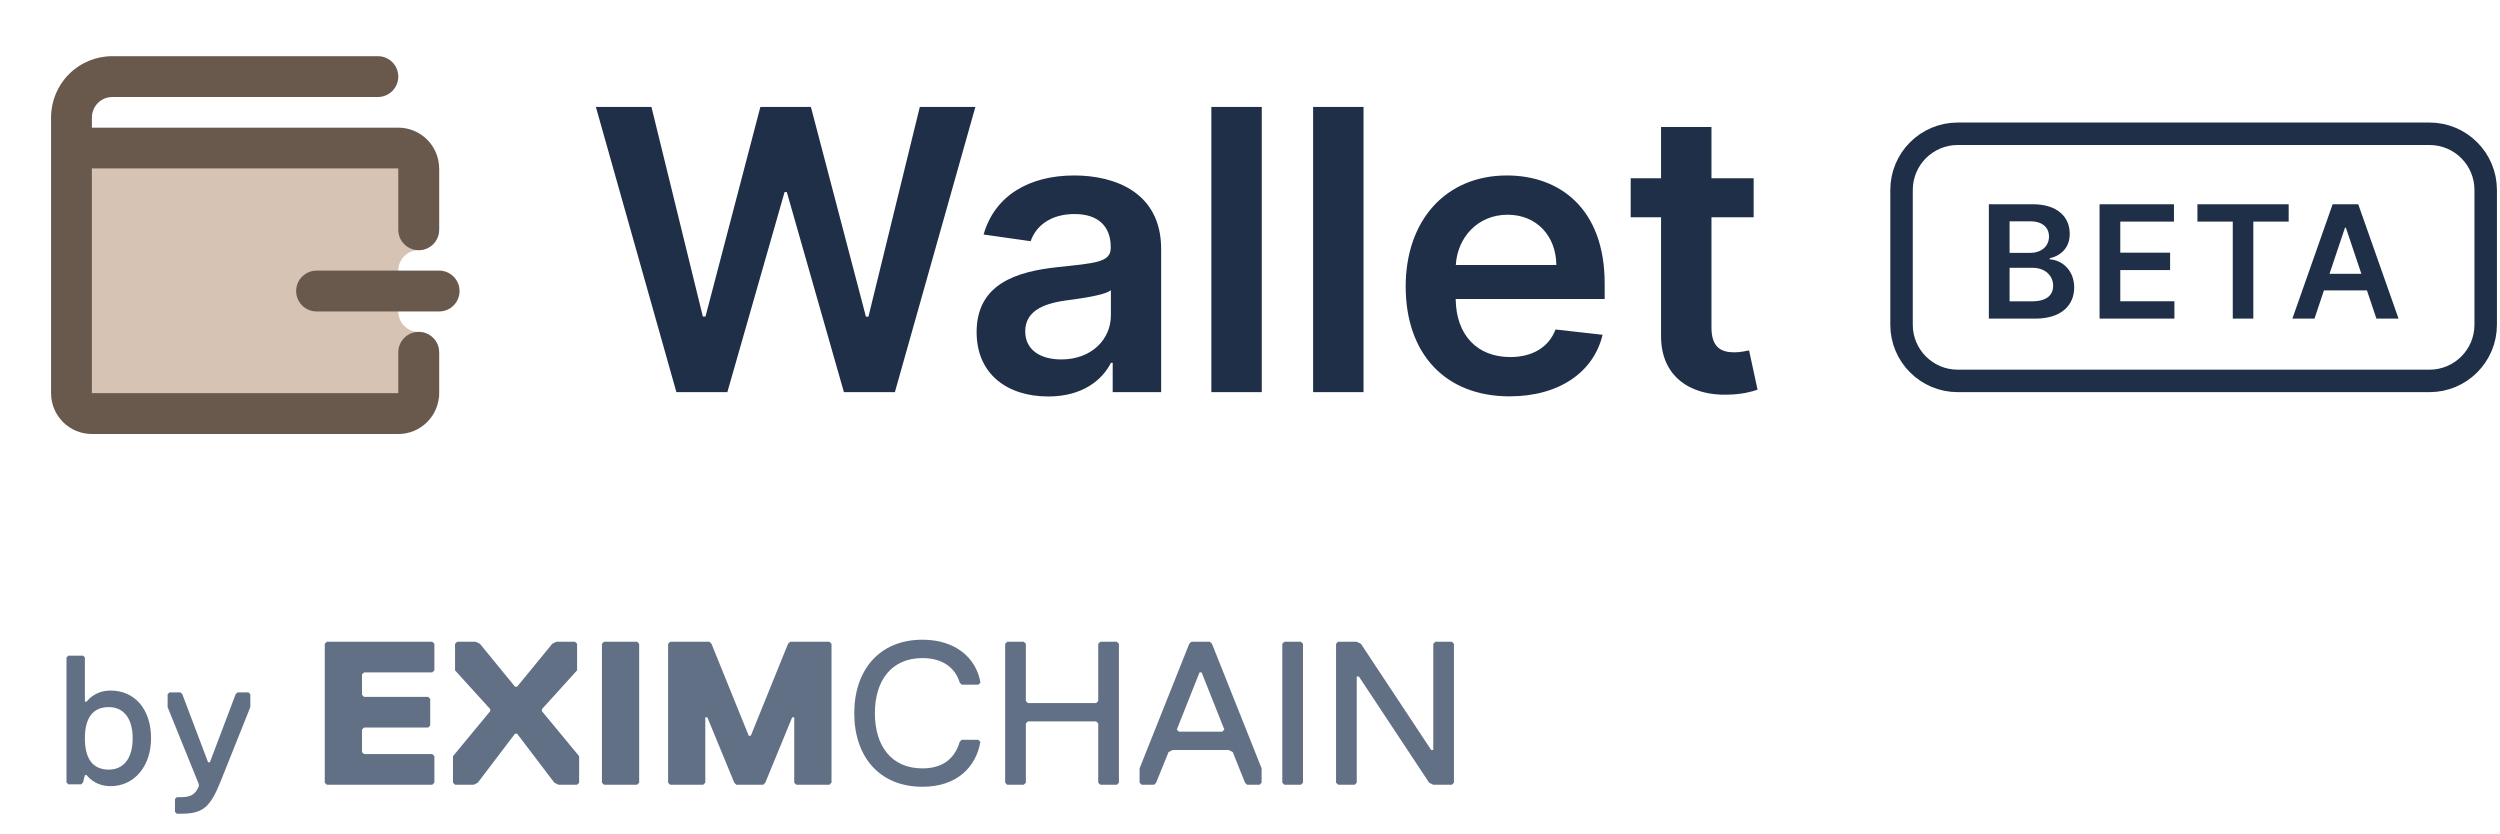
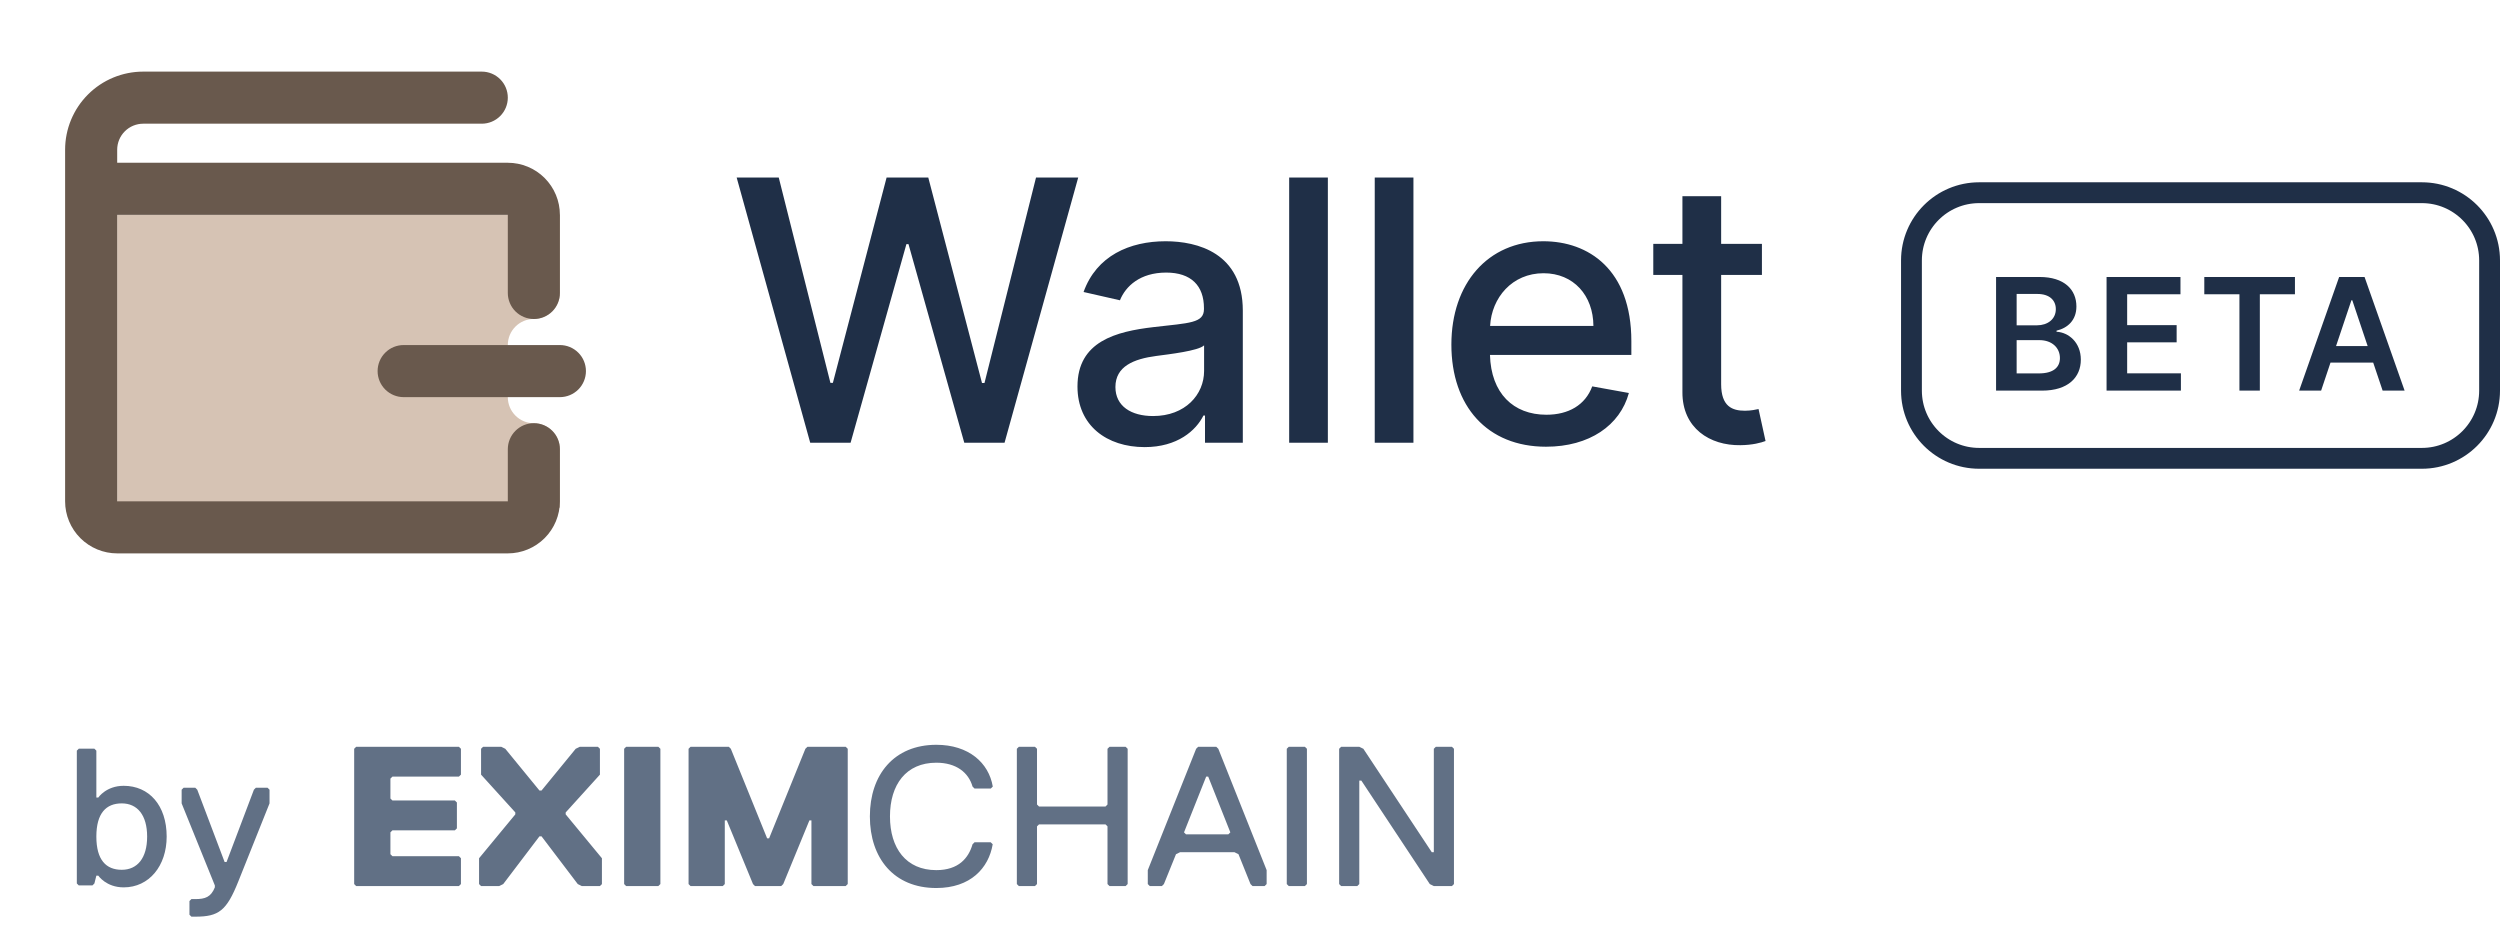
- <svg xmlns="http://www.w3.org/2000/svg" width="102" height="34" viewBox="0 0 102 34" fill="none">
-   <path d="M27.597 16H29.676L32.011 7.835H32.102L34.432 16H36.511L39.795 4.364H37.528L35.432 12.921H35.33L33.085 4.364H31.023L28.784 12.915H28.676L26.579 4.364H24.312L27.597 16ZM42.767 16.176C44.136 16.176 44.954 15.534 45.329 14.801H45.398V16H47.375V10.159C47.375 7.852 45.494 7.159 43.829 7.159C41.994 7.159 40.585 7.977 40.131 9.568L42.051 9.841C42.256 9.244 42.835 8.733 43.841 8.733C44.795 8.733 45.318 9.222 45.318 10.079V10.114C45.318 10.704 44.699 10.733 43.159 10.898C41.466 11.079 39.846 11.585 39.846 13.551C39.846 15.267 41.102 16.176 42.767 16.176ZM43.301 14.665C42.443 14.665 41.829 14.273 41.829 13.517C41.829 12.727 42.517 12.398 43.437 12.267C43.977 12.193 45.057 12.057 45.324 11.841V12.869C45.324 13.841 44.54 14.665 43.301 14.665ZM51.48 4.364H49.423V16H51.48V4.364ZM55.632 4.364H53.575V16H55.632V4.364ZM61.59 16.171C63.624 16.171 65.022 15.176 65.386 13.659L63.465 13.443C63.187 14.182 62.505 14.568 61.619 14.568C60.289 14.568 59.409 13.693 59.392 12.199H65.471V11.568C65.471 8.506 63.63 7.159 61.483 7.159C58.983 7.159 57.352 8.994 57.352 11.688C57.352 14.426 58.96 16.171 61.59 16.171ZM59.397 10.812C59.46 9.699 60.284 8.761 61.511 8.761C62.693 8.761 63.488 9.625 63.499 10.812H59.397ZM71.549 7.273H69.828V5.182H67.771V7.273H66.532V8.864H67.771V13.699C67.759 15.347 68.953 16.153 70.498 16.102C71.083 16.091 71.487 15.977 71.708 15.898L71.362 14.296C71.248 14.318 71.015 14.375 70.759 14.375C70.242 14.375 69.828 14.193 69.828 13.364V8.864H71.549V7.273Z" fill="#1F2F47" />
-   <rect x="77.583" y="5.458" width="23.833" height="10.083" rx="2.292" stroke="#1F2F47" stroke-width="0.917" />
-   <path d="M81.145 13H83.034C84.103 13 84.627 12.455 84.627 11.729C84.627 11.022 84.126 10.607 83.629 10.582V10.537C84.085 10.43 84.445 10.111 84.445 9.543C84.445 8.848 83.943 8.333 82.932 8.333H81.145V13ZM81.991 12.294V10.926H82.922C83.444 10.926 83.768 11.245 83.768 11.662C83.768 12.034 83.513 12.294 82.9 12.294H81.991ZM81.991 10.318V9.031H82.845C83.342 9.031 83.599 9.293 83.599 9.653C83.599 10.063 83.267 10.318 82.827 10.318H81.991ZM85.662 13H88.716V12.291H86.508V11.018H88.54V10.309H86.508V9.042H88.698V8.333H85.662V13ZM89.655 9.042H91.097V13H91.936V9.042H93.378V8.333H89.655V9.042ZM94.431 13L94.816 11.849H96.571L96.958 13H97.861L96.216 8.333H95.172L93.529 13H94.431ZM95.044 11.17L95.675 9.29H95.712L96.343 11.17H95.044Z" fill="#1F2F47" />
-   <path fill-rule="evenodd" clip-rule="evenodd" d="M37.639 26.1C35.866 26.1 34.854 27.35 34.854 29.1C34.854 30.853 35.864 32.101 37.635 32.1C39.071 32.1 39.83 31.267 39.999 30.267L39.914 30.184H39.239L39.155 30.267C38.986 30.85 38.564 31.35 37.636 31.35C36.37 31.35 35.695 30.433 35.695 29.1C35.695 27.767 36.37 26.85 37.636 26.85C38.48 26.85 38.986 27.267 39.155 27.85L39.239 27.934H39.918L40.003 27.85C39.833 26.85 38.989 26.1 37.639 26.1ZM17.638 32.018H13.335L13.25 31.934V26.267L13.335 26.184H17.638L17.723 26.267V27.35L17.638 27.433H14.854L14.769 27.517V28.35L14.854 28.433H17.469L17.553 28.517V29.6L17.469 29.684H14.854L14.769 29.767V30.684L14.854 30.767H17.638L17.723 30.851V31.934L17.638 32.018ZM23.545 32.018H22.786L22.617 31.934L21.098 29.934H21.013L19.494 31.934L19.326 32.018H18.566L18.482 31.934V30.853L20.001 29.015V28.932L18.566 27.35V26.267L18.651 26.184H19.412L19.581 26.267L21.013 28.017H21.098L22.531 26.267L22.701 26.184H23.461L23.545 26.267V27.35L22.11 28.934V29.015L23.629 30.853V31.937L23.545 32.018ZM24.643 32.018H25.992L26.078 31.934V26.267L25.994 26.184H24.643L24.559 26.267V31.934L24.643 32.018ZM33.839 32.018H32.49L32.405 31.934V29.267H32.321L31.224 31.934L31.139 32.018H30.042L29.958 31.934L28.86 29.267H28.776V31.934L28.692 32.018H27.341L27.259 31.934V26.267L27.341 26.184H28.945L29.029 26.267L30.548 30.018H30.633L32.152 26.267L32.238 26.184H33.842L33.926 26.267V31.934L33.839 32.018ZM45.567 32.018H44.893L44.808 31.934V29.517L44.724 29.434H41.939L41.855 29.517V31.934L41.77 32.018H41.095L41.011 31.934V26.267L41.095 26.184H41.77L41.855 26.267V28.602L41.939 28.685H44.724L44.808 28.602V26.267L44.893 26.184H45.567L45.652 26.267V31.934L45.567 32.018ZM50.884 32.018H51.39L51.474 31.934V31.35L49.449 26.267L49.365 26.184H48.605L48.521 26.267L46.495 31.35V31.934L46.58 32.018H47.086L47.17 31.934L47.677 30.684L47.846 30.6H50.127L50.295 30.684L50.798 31.934L50.884 32.018ZM48.941 27.433H49.026L49.954 29.768L49.869 29.851H48.097L48.013 29.768L48.941 27.433ZM53.077 32.018H52.402L52.318 31.934V26.267L52.402 26.184H53.077L53.162 26.267V31.934L53.077 32.018ZM58.478 32.018H59.237L59.321 31.934V26.267L59.237 26.184H58.562L58.478 26.267V30.6H58.393L55.526 26.267L55.355 26.184H54.596L54.511 26.267V31.934L54.596 32.018H55.271L55.355 31.934V27.6H55.442L58.309 31.934L58.478 32.018Z" fill="#617085" />
-   <path d="M6.163 30.125C6.163 28.925 5.488 28.175 4.513 28.175C3.838 28.175 3.538 28.625 3.538 28.625H3.463V26.825L3.388 26.75H2.788L2.713 26.825V31.925L2.788 32H3.313L3.388 31.925L3.463 31.625H3.538C3.538 31.625 3.838 32.075 4.513 32.075C5.488 32.075 6.163 31.25 6.163 30.125ZM5.413 30.125C5.413 30.95 5.038 31.4 4.438 31.4C3.838 31.4 3.463 31.025 3.463 30.125C3.463 29.225 3.838 28.85 4.438 28.85C5.038 28.85 5.413 29.3 5.413 30.125ZM10.213 28.85V28.325L10.139 28.25H9.689L9.614 28.325L8.564 31.1H8.489L7.439 28.325L7.364 28.25H6.914L6.839 28.325V28.85L8.114 32V32.075C7.964 32.45 7.739 32.525 7.364 32.525H7.214L7.139 32.6V33.125L7.214 33.2H7.364C8.264 33.2 8.564 32.975 9.014 31.85L10.213 28.85Z" fill="#617085" />
-   <path d="M3.75 6.875H17.919V9.372C17.919 9.833 17.545 10.206 17.084 10.206V10.206C16.624 10.206 16.25 10.58 16.25 11.041V11.875V12.709C16.25 13.17 16.624 13.544 17.084 13.544V13.544C17.545 13.544 17.919 13.917 17.919 14.378V16.25H3.75V6.875Z" fill="#D6C3B4" />
-   <path d="M3.75 5.208H16.25C16.692 5.208 17.116 5.384 17.428 5.696C17.741 6.009 17.917 6.433 17.917 6.875V8.125V9.375C17.917 9.596 17.829 9.808 17.672 9.964C17.516 10.12 17.304 10.208 17.083 10.208C16.862 10.208 16.65 10.12 16.494 9.964C16.338 9.808 16.25 9.596 16.25 9.375V6.875H3.75V16.041H16.25V14.375C16.25 14.154 16.338 13.942 16.494 13.786C16.65 13.629 16.862 13.541 17.083 13.541C17.304 13.541 17.516 13.629 17.672 13.786C17.829 13.942 17.917 14.154 17.917 14.375V16.041C17.917 16.483 17.741 16.907 17.428 17.22C17.116 17.533 16.692 17.708 16.25 17.708H3.75C3.308 17.708 2.884 17.533 2.571 17.22C2.259 16.907 2.083 16.483 2.083 16.041V4.792C2.083 4.128 2.347 3.493 2.815 3.024C3.284 2.555 3.92 2.292 4.583 2.292H15.417C15.638 2.292 15.85 2.379 16.006 2.536C16.162 2.692 16.25 2.904 16.25 3.125C16.25 3.346 16.162 3.558 16.006 3.714C15.85 3.87 15.638 3.958 15.417 3.958H4.583C4.362 3.958 4.15 4.046 3.994 4.202C3.838 4.359 3.75 4.57 3.75 4.792V5.208ZM18.75 11.875C18.75 11.654 18.662 11.442 18.506 11.286C18.35 11.129 18.138 11.041 17.917 11.041H12.917C12.696 11.041 12.484 11.129 12.327 11.286C12.171 11.442 12.083 11.654 12.083 11.875C12.083 12.096 12.171 12.308 12.327 12.464C12.484 12.62 12.696 12.708 12.917 12.708H17.917C18.138 12.708 18.35 12.62 18.506 12.464C18.662 12.308 18.75 12.096 18.75 11.875Z" fill="#69594D" />
+ <svg xmlns="http://www.w3.org/2000/svg" width="96" height="36" viewBox="0 0 96 36" fill="none">
+   <path d="M31.112 17H32.663L34.806 9.374H34.886L37.028 17H38.575L41.403 6.818H39.783L37.804 14.708H37.709L35.646 6.818H34.045L31.982 14.703H31.888L29.904 6.818H28.288L31.112 17ZM43.955 17.169C45.218 17.169 45.929 16.528 46.212 15.956H46.272V17H47.724V11.929C47.724 9.707 45.974 9.264 44.761 9.264C43.379 9.264 42.106 9.821 41.609 11.213L43.006 11.531C43.224 10.989 43.781 10.467 44.781 10.467C45.74 10.467 46.232 10.97 46.232 11.835V11.869C46.232 12.411 45.675 12.401 44.303 12.56C42.856 12.729 41.375 13.107 41.375 14.842C41.375 16.344 42.504 17.169 43.955 17.169ZM44.278 15.976C43.438 15.976 42.832 15.598 42.832 14.862C42.832 14.067 43.538 13.783 44.398 13.669C44.88 13.604 46.023 13.475 46.237 13.261V14.246C46.237 15.151 45.516 15.976 44.278 15.976ZM50.99 6.818H49.504V17H50.99V6.818ZM54.276 6.818H52.79V17H54.276V6.818ZM59.367 17.154C61.033 17.154 62.211 16.334 62.549 15.091L61.142 14.837C60.874 15.558 60.227 15.926 59.382 15.926C58.11 15.926 57.255 15.101 57.215 13.629H62.644V13.102C62.644 10.343 60.993 9.264 59.263 9.264C57.135 9.264 55.733 10.885 55.733 13.232C55.733 15.603 57.115 17.154 59.367 17.154ZM57.22 12.516C57.279 11.432 58.065 10.492 59.273 10.492C60.426 10.492 61.182 11.347 61.187 12.516H57.22ZM67.658 9.364H66.092V7.534H64.605V9.364H63.486V10.557H64.605V15.061C64.6 16.443 65.659 17.114 66.832 17.095C67.305 17.09 67.623 17 67.797 16.935L67.528 15.707C67.429 15.727 67.245 15.772 67.006 15.772C66.524 15.772 66.092 15.613 66.092 14.753V10.557H67.658V9.364Z" fill="#1F2F47" />
+   <rect x="73.4" y="7.4" width="22.2" height="10.2" rx="2.6" stroke="#1F2F47" stroke-width="0.8" />
+   <path d="M76.649 15H78.415C79.414 15 79.904 14.491 79.904 13.811C79.904 13.151 79.436 12.763 78.971 12.739V12.697C79.397 12.597 79.734 12.298 79.734 11.768C79.734 11.118 79.265 10.636 78.319 10.636H76.649V15ZM77.439 14.339V13.061H78.311C78.799 13.061 79.101 13.359 79.101 13.749C79.101 14.097 78.862 14.339 78.289 14.339H77.439ZM77.439 12.492V11.288H78.238C78.703 11.288 78.944 11.533 78.944 11.87C78.944 12.254 78.632 12.492 78.221 12.492H77.439ZM80.892 15H83.747V14.337H81.683V13.146H83.583V12.484H81.683V11.299H83.73V10.636H80.892V15ZM84.645 11.299H85.994V15H86.778V11.299H88.126V10.636H84.645V11.299ZM89.131 15L89.491 13.924H91.131L91.493 15H92.337L90.799 10.636H89.823L88.287 15H89.131ZM89.704 13.289L90.294 11.531H90.328L90.918 13.289H89.704Z" fill="#1F2F47" />
+   <path fill-rule="evenodd" clip-rule="evenodd" d="M35.956 28.6C34.331 28.6 33.403 29.746 33.403 31.35C33.403 32.957 34.329 34.101 35.953 34.1C37.269 34.1 37.965 33.336 38.12 32.419L38.042 32.343H37.423L37.346 32.419C37.192 32.954 36.805 33.413 35.954 33.413C34.794 33.413 34.175 32.572 34.175 31.35C34.175 30.128 34.794 29.288 35.954 29.288C36.727 29.288 37.192 29.669 37.346 30.204L37.423 30.281H38.046L38.123 30.204C37.968 29.288 37.194 28.6 35.956 28.6ZM17.622 34.025H13.677L13.6 33.948V28.753L13.677 28.677H17.622L17.7 28.753V29.746L17.622 29.822H15.07L14.992 29.899V30.663L15.07 30.739H17.467L17.545 30.816V31.809L17.467 31.885H15.07L14.992 31.962V32.802L15.07 32.878H17.622L17.7 32.955V33.948L17.622 34.025ZM23.037 34.025H22.341L22.186 33.948L20.794 32.114H20.716L19.324 33.948L19.169 34.025H18.473L18.396 33.948V32.957L19.788 31.272V31.196L18.473 29.746V28.753L18.55 28.677H19.249L19.403 28.753L20.716 30.357H20.794L22.107 28.753L22.264 28.677H22.96L23.037 28.753V29.746L21.722 31.198V31.272L23.114 32.957V33.95L23.037 34.025ZM24.044 34.025H25.28L25.359 33.948V28.753L25.282 28.677H24.044L23.967 28.753V33.948L24.044 34.025ZM32.473 34.025H31.236L31.159 33.948V31.503H31.081L30.076 33.948L29.998 34.025H28.992L28.915 33.948L27.909 31.503H27.832V33.948L27.755 34.025H26.517L26.441 33.948V28.753L26.517 28.677H27.987L28.064 28.753L29.457 32.191H29.534L30.927 28.753L31.006 28.677H32.476L32.553 28.753V33.948L32.473 34.025ZM43.224 34.025H42.606L42.528 33.948V31.732L42.451 31.656H39.898L39.821 31.732V33.948L39.743 34.025H39.125L39.047 33.948V28.753L39.125 28.677H39.743L39.821 28.753V30.893L39.898 30.97H42.451L42.528 30.893V28.753L42.606 28.677H43.224L43.302 28.753V33.948L43.224 34.025ZM48.098 34.025H48.562L48.639 33.948V33.413L46.783 28.753L46.705 28.677H46.009L45.932 28.753L44.075 33.413V33.948L44.152 34.025H44.617L44.694 33.948L45.158 32.802L45.313 32.725H47.404L47.558 32.802L48.019 33.948L48.098 34.025ZM46.317 29.822H46.395L47.245 31.963L47.168 32.039H45.543L45.466 31.963L46.317 29.822ZM50.108 34.025H49.489L49.412 33.948V28.753L49.489 28.677H50.108L50.186 28.753V33.948L50.108 34.025ZM55.059 34.025H55.755L55.832 33.948V28.753L55.755 28.677H55.136L55.059 28.753V32.725H54.981L52.353 28.753L52.197 28.677H51.5L51.423 28.753V33.948L51.5 34.025H52.119L52.197 33.948V29.975H52.276L54.904 33.948L55.059 34.025Z" fill="#617085" />
+   <path d="M6.4 32.125C6.4 30.925 5.725 30.175 4.75 30.175C4.075 30.175 3.775 30.625 3.775 30.625H3.7V28.825L3.625 28.75H3.025L2.95 28.825V33.925L3.025 34H3.55L3.625 33.925L3.7 33.625H3.775C3.775 33.625 4.075 34.075 4.75 34.075C5.725 34.075 6.4 33.25 6.4 32.125ZM5.65 32.125C5.65 32.95 5.275 33.4 4.675 33.4C4.075 33.4 3.7 33.025 3.7 32.125C3.7 31.225 4.075 30.85 4.675 30.85C5.275 30.85 5.65 31.3 5.65 32.125ZM10.35 30.85V30.325L10.275 30.25H9.825L9.75 30.325L8.7 33.1H8.625L7.575 30.325L7.5 30.25H7.05L6.975 30.325V30.85L8.25 34V34.075C8.1 34.45 7.875 34.525 7.5 34.525H7.35L7.275 34.6V35.125L7.35 35.2H7.5C8.4 35.2 8.7 34.975 9.15 33.85L10.35 30.85Z" fill="#617085" />
+   <path d="M4.5 8.25H21.503V11.246C21.503 11.799 21.054 12.248 20.501 12.248V12.248C19.948 12.248 19.5 12.696 19.5 13.249V14.25V15.251C19.5 15.804 19.948 16.253 20.501 16.253V16.253C21.054 16.253 21.503 16.701 21.503 17.254V19.5H4.5V8.25Z" fill="#D6C3B4" />
+   <path d="M4.5 6.25H19.5C20.03 6.25 20.539 6.46 20.914 6.836C21.289 7.211 21.5 7.719 21.5 8.25V9.75V11.25C21.5 11.515 21.395 11.769 21.207 11.957C21.02 12.144 20.765 12.25 20.5 12.25C20.235 12.25 19.98 12.144 19.793 11.957C19.605 11.769 19.5 11.515 19.5 11.25V8.25H4.5V19.25H19.5V17.25C19.5 16.985 19.605 16.73 19.793 16.543C19.98 16.355 20.235 16.25 20.5 16.25C20.765 16.25 21.02 16.355 21.207 16.543C21.395 16.73 21.5 16.985 21.5 17.25V19.25C21.5 19.78 21.289 20.289 20.914 20.664C20.539 21.039 20.03 21.25 19.5 21.25H4.5C3.97 21.25 3.461 21.039 3.086 20.664C2.711 20.289 2.5 19.78 2.5 19.25V5.75C2.5 4.954 2.816 4.191 3.379 3.628C3.941 3.066 4.704 2.75 5.5 2.75H18.5C18.765 2.75 19.02 2.855 19.207 3.043C19.395 3.23 19.5 3.485 19.5 3.75C19.5 4.015 19.395 4.269 19.207 4.457C19.02 4.644 18.765 4.75 18.5 4.75H5.5C5.235 4.75 4.98 4.855 4.793 5.043C4.605 5.23 4.5 5.485 4.5 5.75V6.25ZM22.5 14.25C22.5 13.985 22.395 13.73 22.207 13.543C22.02 13.355 21.765 13.25 21.5 13.25H15.5C15.235 13.25 14.98 13.355 14.793 13.543C14.605 13.73 14.5 13.985 14.5 14.25C14.5 14.515 14.605 14.769 14.793 14.957C14.98 15.144 15.235 15.25 15.5 15.25H21.5C21.765 15.25 22.02 15.144 22.207 14.957C22.395 14.769 22.5 14.515 22.5 14.25Z" fill="#69594D" />
</svg>
